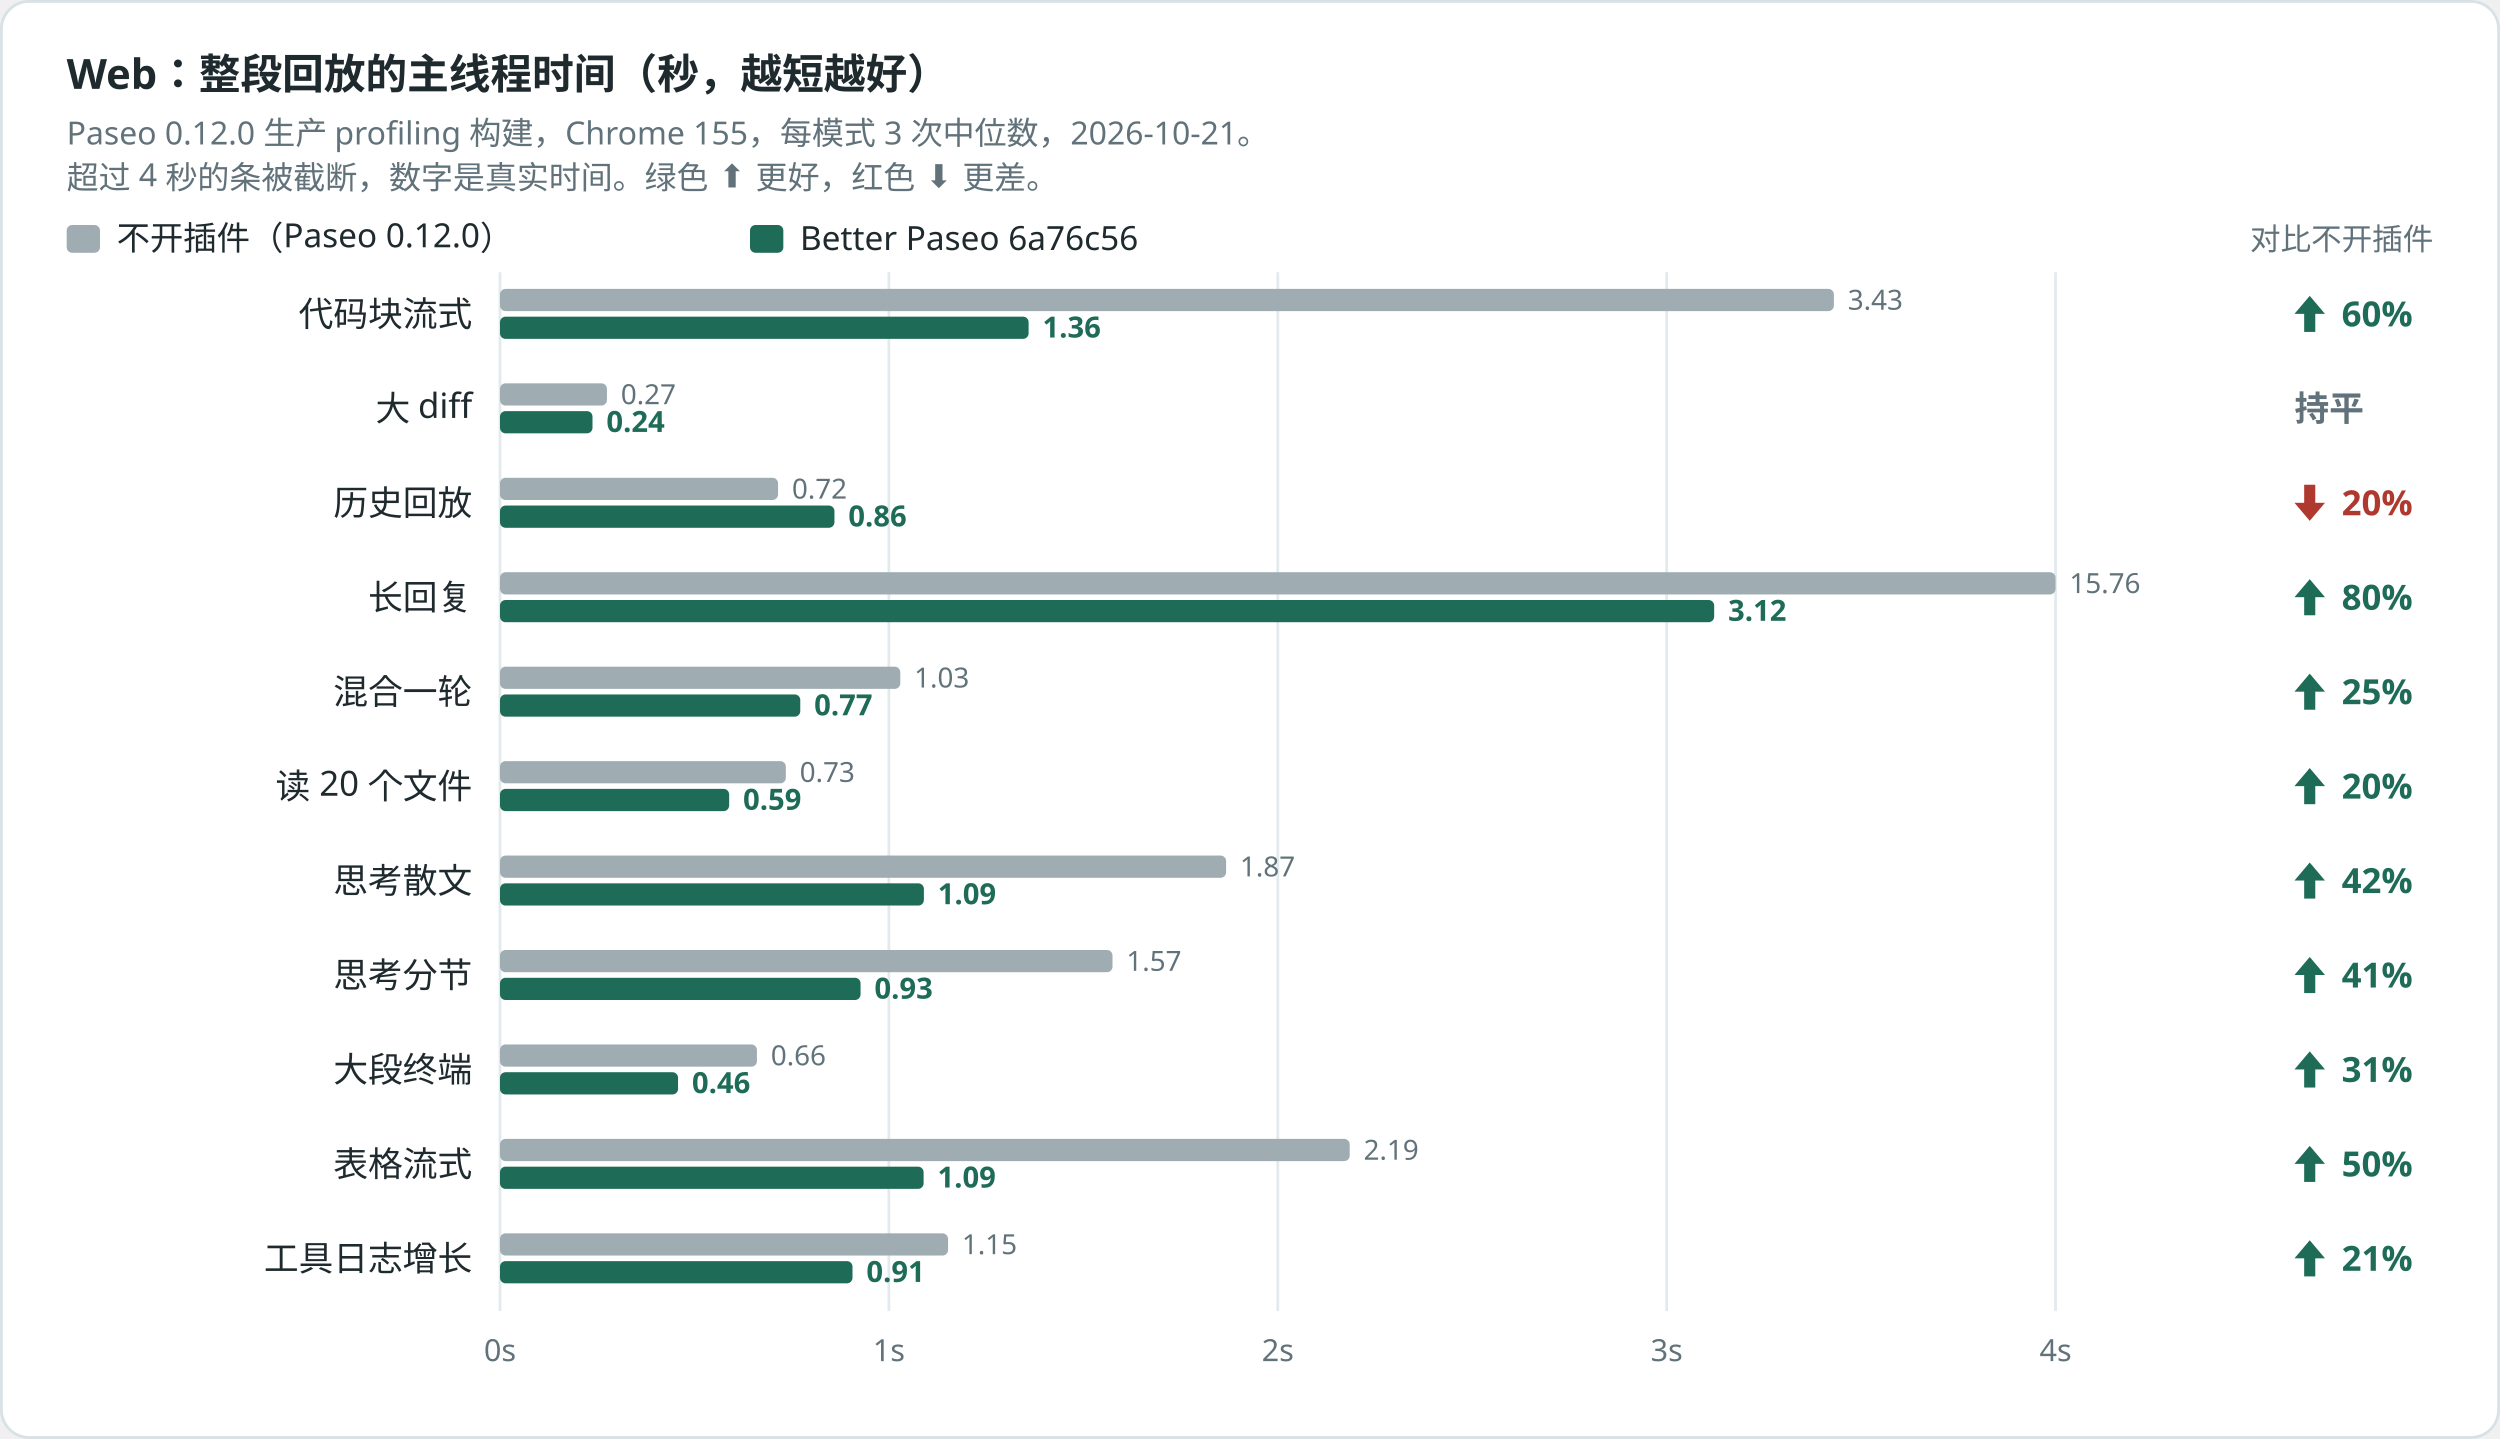
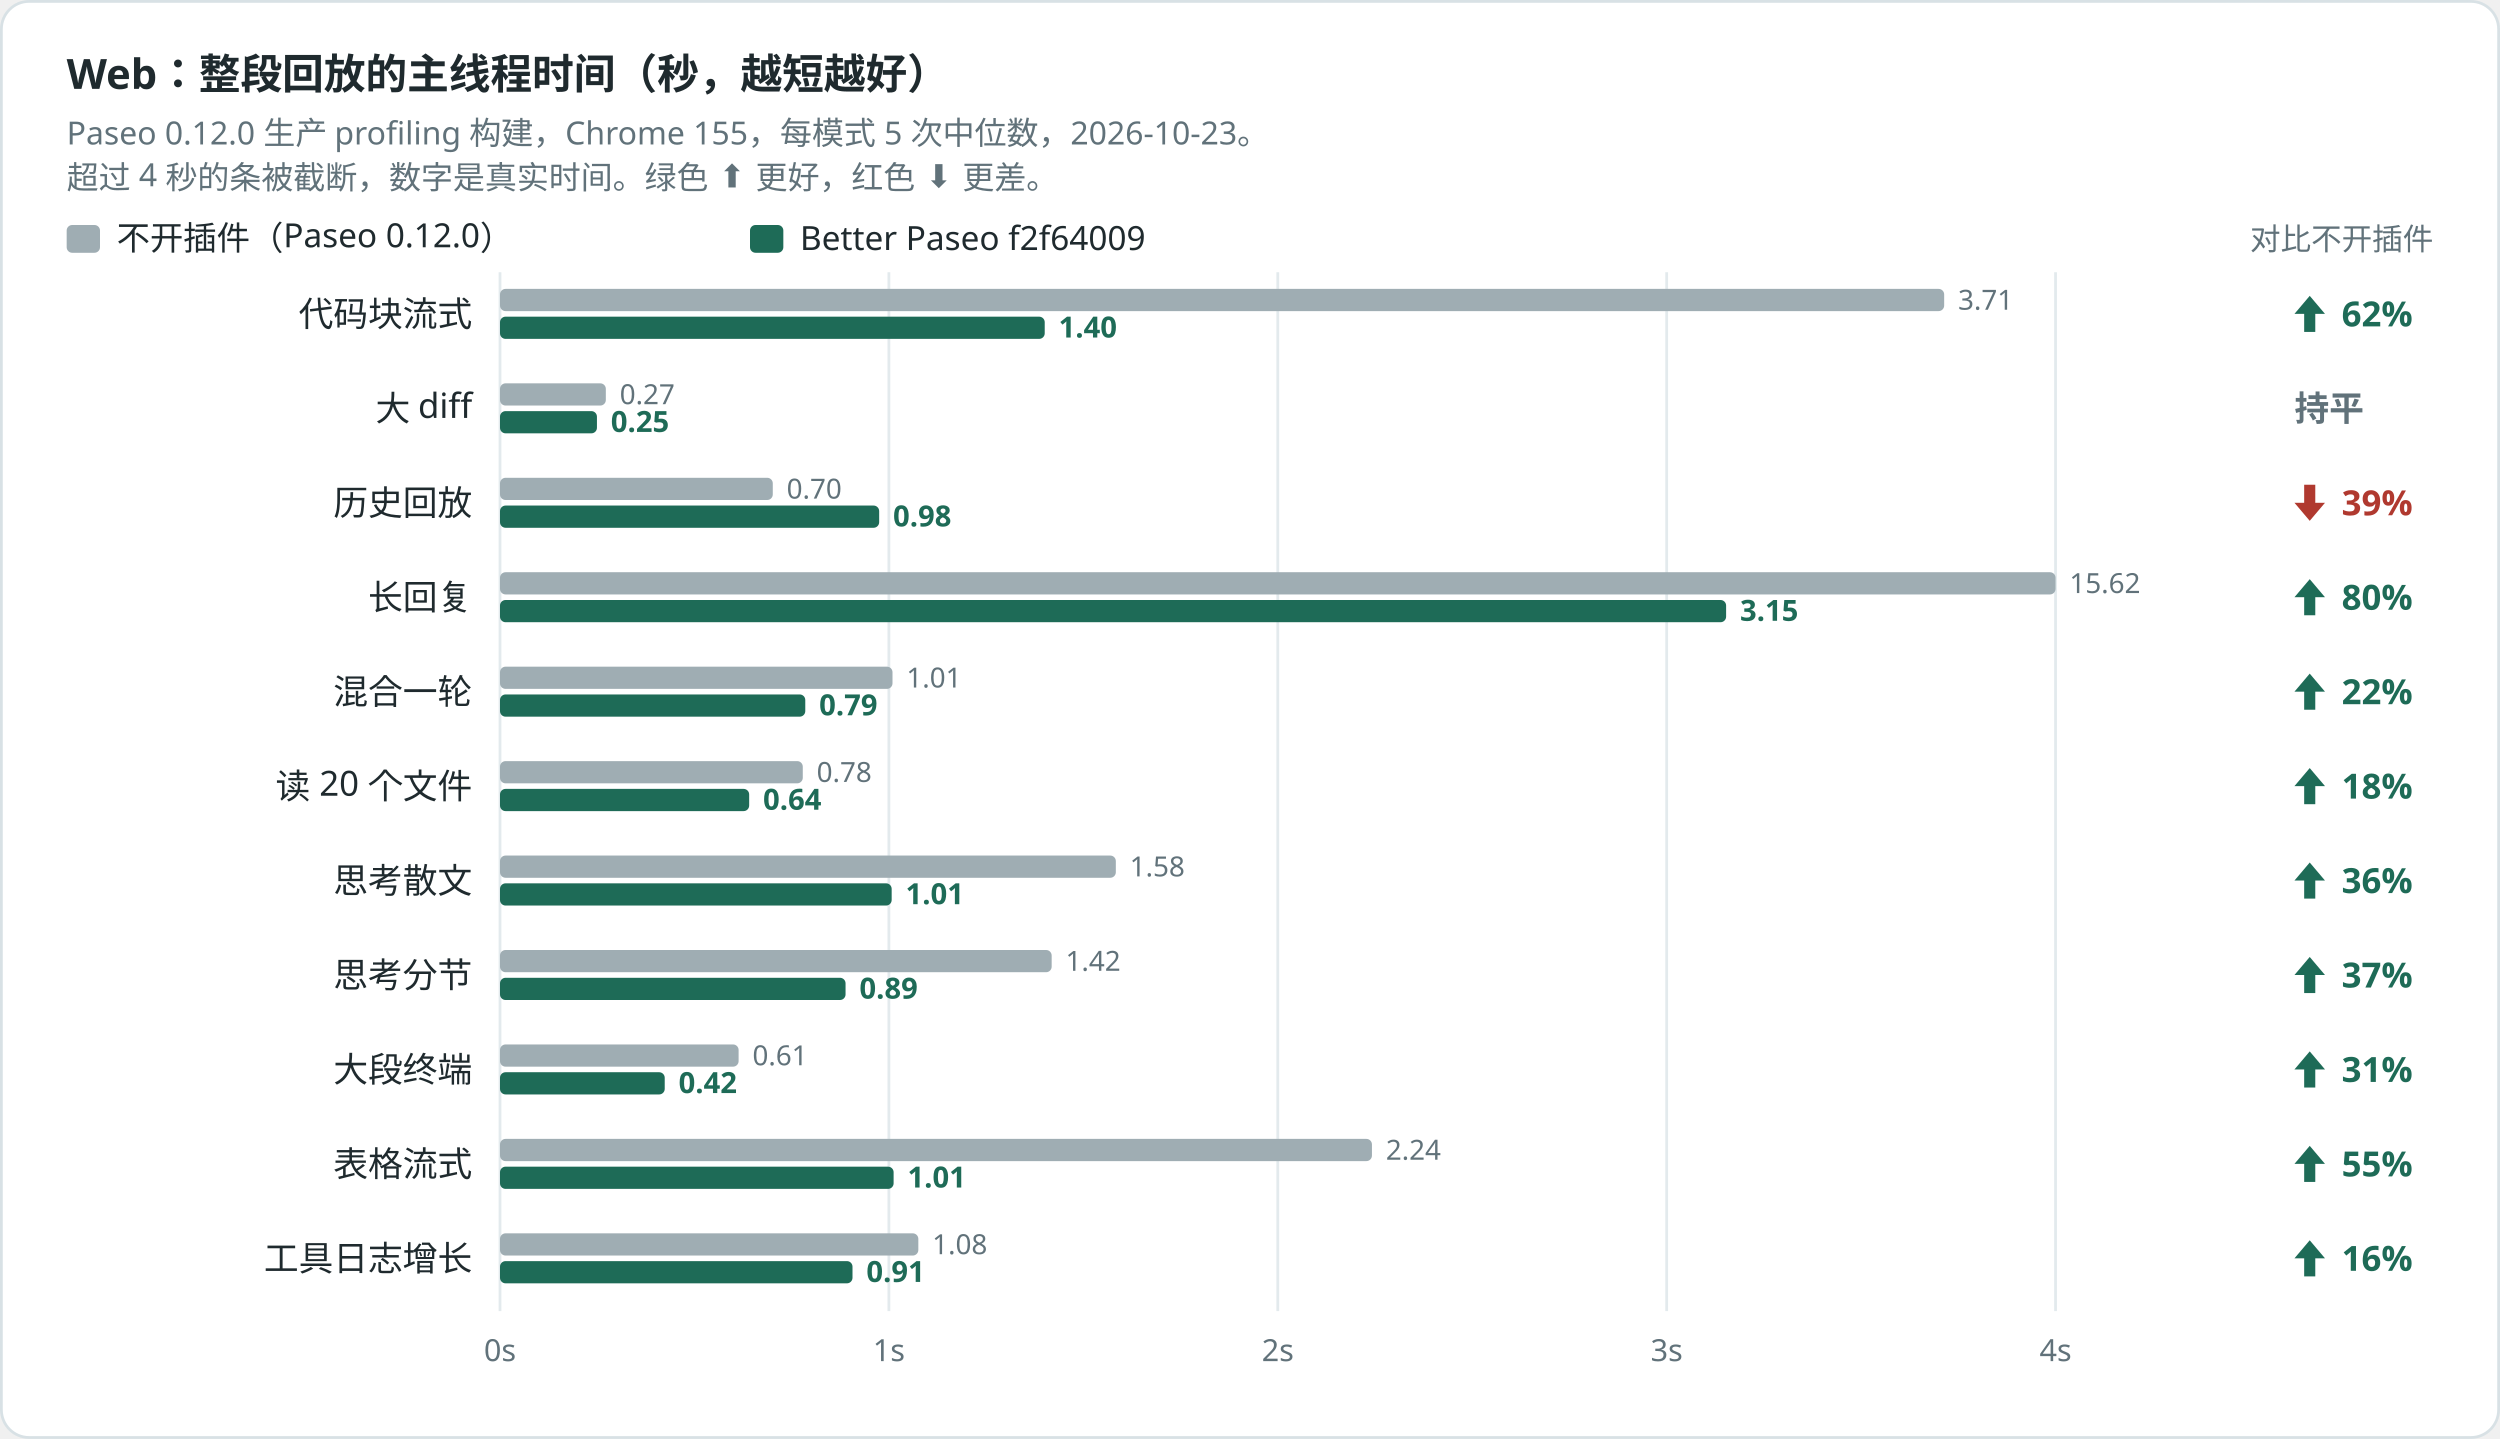
<svg xmlns="http://www.w3.org/2000/svg" viewBox="0 0 900 518" width="900" height="518" role="img">
  <rect x="0.5" y="0.5" width="899" height="517" rx="10" fill="#ffffff" stroke="#d8e1e5" />
  <text x="24.0" y="32.0" text-anchor="start" fill="#1f2a2e" font-size="15" font-weight="600" font-family="'PingFang SC', 'Hiragino Sans GB', 'Microsoft YaHei', 'Noto Sans SC', sans-serif">Web：整段回放的主线程时间（秒，越短越好）</text>
-   <text x="24.0" y="52.0" text-anchor="start" fill="#61727a" font-size="11.5" font-weight="400" font-family="'PingFang SC', 'Hiragino Sans GB', 'Microsoft YaHei', 'Noto Sans SC', sans-serif">Paseo 0.12.0 生产 profiling 构建，Chrome 155，每模式 3 次中位数，2026-10-21。</text>
+   <text x="24.0" y="52.0" text-anchor="start" fill="#61727a" font-size="11.5" font-weight="400" font-family="'PingFang SC', 'Hiragino Sans GB', 'Microsoft YaHei', 'Noto Sans SC', sans-serif">Paseo 0.12.0 生产 profiling 构建，Chrome 155，每模式 5 次中位数，2026-10-23。</text>
  <text x="24.0" y="68.0" text-anchor="start" fill="#61727a" font-size="11.5" font-weight="400" font-family="'PingFang SC', 'Hiragino Sans GB', 'Microsoft YaHei', 'Noto Sans SC', sans-serif">超过 4 秒的条被截断，数字是真实时间。绿色 ⬆ 更好，红色 ⬇ 更差。</text>
  <rect x="24.0" y="81.0" width="12.0" height="10" rx="2" fill="#9fadb3" />
  <text x="42.0" y="90.0" text-anchor="start" fill="#1f2a2e" font-size="12" font-weight="400" font-family="'PingFang SC', 'Hiragino Sans GB', 'Microsoft YaHei', 'Noto Sans SC', sans-serif">不开插件（Paseo 0.12.0）</text>
  <rect x="270.0" y="81.0" width="12.0" height="10" rx="2" fill="#1e6b57" />
-   <text x="288.0" y="90.0" text-anchor="start" fill="#1f2a2e" font-size="12" font-weight="400" font-family="'PingFang SC', 'Hiragino Sans GB', 'Microsoft YaHei', 'Noto Sans SC', sans-serif">Better Paseo 6a76c56</text>
+   <text x="288.0" y="90.0" text-anchor="start" fill="#1f2a2e" font-size="12" font-weight="400" font-family="'PingFang SC', 'Hiragino Sans GB', 'Microsoft YaHei', 'Noto Sans SC', sans-serif">Better Paseo f2f64009</text>
  <text x="876.0" y="90.0" text-anchor="end" fill="#61727a" font-size="11" font-weight="400" font-family="'PingFang SC', 'Hiragino Sans GB', 'Microsoft YaHei', 'Noto Sans SC', sans-serif">对比不开插件</text>
  <line x1="180.0" y1="98" x2="180.0" y2="472" stroke="#e3eaed" stroke-width="1" />
  <text x="180.0" y="490.0" text-anchor="middle" fill="#61727a" font-size="11" font-weight="400" font-family="'PingFang SC', 'Hiragino Sans GB', 'Microsoft YaHei', 'Noto Sans SC', sans-serif">0s</text>
  <line x1="320.0" y1="98" x2="320.0" y2="472" stroke="#e3eaed" stroke-width="1" />
  <text x="320.0" y="490.0" text-anchor="middle" fill="#61727a" font-size="11" font-weight="400" font-family="'PingFang SC', 'Hiragino Sans GB', 'Microsoft YaHei', 'Noto Sans SC', sans-serif">1s</text>
  <line x1="460.0" y1="98" x2="460.0" y2="472" stroke="#e3eaed" stroke-width="1" />
  <text x="460.0" y="490.0" text-anchor="middle" fill="#61727a" font-size="11" font-weight="400" font-family="'PingFang SC', 'Hiragino Sans GB', 'Microsoft YaHei', 'Noto Sans SC', sans-serif">2s</text>
  <line x1="600.0" y1="98" x2="600.0" y2="472" stroke="#e3eaed" stroke-width="1" />
  <text x="600.0" y="490.0" text-anchor="middle" fill="#61727a" font-size="11" font-weight="400" font-family="'PingFang SC', 'Hiragino Sans GB', 'Microsoft YaHei', 'Noto Sans SC', sans-serif">3s</text>
  <line x1="740.0" y1="98" x2="740.0" y2="472" stroke="#e3eaed" stroke-width="1" />
  <text x="740.0" y="490.0" text-anchor="middle" fill="#61727a" font-size="11" font-weight="400" font-family="'PingFang SC', 'Hiragino Sans GB', 'Microsoft YaHei', 'Noto Sans SC', sans-serif">4s</text>
  <text x="170.0" y="117.5" text-anchor="end" fill="#1f2a2e" font-size="12.5" font-weight="400" font-family="'PingFang SC', 'Hiragino Sans GB', 'Microsoft YaHei', 'Noto Sans SC', sans-serif">代码块流式</text>
-   <rect x="180.0" y="104.0" width="480.2" height="8" rx="2" fill="#9fadb3" />
-   <text x="665.2" y="111.5" text-anchor="start" fill="#61727a" font-size="10" font-weight="400" font-family="'PingFang SC', 'Hiragino Sans GB', 'Microsoft YaHei', 'Noto Sans SC', sans-serif">3.43</text>
-   <rect x="180.0" y="114.0" width="190.3" height="8" rx="2" fill="#1e6b57" />
-   <text x="375.3" y="121.5" text-anchor="start" fill="#1e6b57" font-size="10.5" font-weight="600" font-family="'PingFang SC', 'Hiragino Sans GB', 'Microsoft YaHei', 'Noto Sans SC', sans-serif">1.36</text>
+   <rect x="180.0" y="104.0" width="519.9" height="8" rx="2" fill="#9fadb3" />
+   <text x="704.9" y="111.5" text-anchor="start" fill="#61727a" font-size="10" font-weight="400" font-family="'PingFang SC', 'Hiragino Sans GB', 'Microsoft YaHei', 'Noto Sans SC', sans-serif">3.71</text>
+   <rect x="180.0" y="114.0" width="196.1" height="8" rx="2" fill="#1e6b57" />
+   <text x="381.1" y="121.5" text-anchor="start" fill="#1e6b57" font-size="10.5" font-weight="600" font-family="'PingFang SC', 'Hiragino Sans GB', 'Microsoft YaHei', 'Noto Sans SC', sans-serif">1.40</text>
  <path fill="#1e6b57" d="M831.5,106.5 L837.0,113.0 L833.5,113.0 L833.5,119.5 L829.5,119.5 L829.5,113.0 L826.0,113.0 Z" />
-   <text x="843.0" y="117.5" text-anchor="start" fill="#1e6b57" font-size="12.5" font-weight="600" font-family="'PingFang SC', 'Hiragino Sans GB', 'Microsoft YaHei', 'Noto Sans SC', sans-serif">60%</text>
+   <text x="843.0" y="117.5" text-anchor="start" fill="#1e6b57" font-size="12.5" font-weight="600" font-family="'PingFang SC', 'Hiragino Sans GB', 'Microsoft YaHei', 'Noto Sans SC', sans-serif">62%</text>
  <text x="170.0" y="151.5" text-anchor="end" fill="#1f2a2e" font-size="12.5" font-weight="400" font-family="'PingFang SC', 'Hiragino Sans GB', 'Microsoft YaHei', 'Noto Sans SC', sans-serif">大 diff</text>
-   <rect x="180.0" y="138.0" width="38.5" height="8" rx="2" fill="#9fadb3" />
-   <text x="223.5" y="145.5" text-anchor="start" fill="#61727a" font-size="10" font-weight="400" font-family="'PingFang SC', 'Hiragino Sans GB', 'Microsoft YaHei', 'Noto Sans SC', sans-serif">0.27</text>
-   <rect x="180.0" y="148.0" width="33.3" height="8" rx="2" fill="#1e6b57" />
-   <text x="218.3" y="155.5" text-anchor="start" fill="#1e6b57" font-size="10.5" font-weight="600" font-family="'PingFang SC', 'Hiragino Sans GB', 'Microsoft YaHei', 'Noto Sans SC', sans-serif">0.24</text>
+   <rect x="180.0" y="138.0" width="38.1" height="8" rx="2" fill="#9fadb3" />
+   <text x="223.1" y="145.5" text-anchor="start" fill="#61727a" font-size="10" font-weight="400" font-family="'PingFang SC', 'Hiragino Sans GB', 'Microsoft YaHei', 'Noto Sans SC', sans-serif">0.27</text>
+   <rect x="180.0" y="148.0" width="34.9" height="8" rx="2" fill="#1e6b57" />
+   <text x="219.9" y="155.5" text-anchor="start" fill="#1e6b57" font-size="10.5" font-weight="600" font-family="'PingFang SC', 'Hiragino Sans GB', 'Microsoft YaHei', 'Noto Sans SC', sans-serif">0.25</text>
  <text x="826.0" y="151.5" text-anchor="start" fill="#61727a" font-size="12.5" font-weight="600" font-family="'PingFang SC', 'Hiragino Sans GB', 'Microsoft YaHei', 'Noto Sans SC', sans-serif">持平</text>
  <text x="170.0" y="185.5" text-anchor="end" fill="#1f2a2e" font-size="12.5" font-weight="400" font-family="'PingFang SC', 'Hiragino Sans GB', 'Microsoft YaHei', 'Noto Sans SC', sans-serif">历史回放</text>
-   <rect x="180.0" y="172.0" width="100.1" height="8" rx="2" fill="#9fadb3" />
-   <text x="285.1" y="179.5" text-anchor="start" fill="#61727a" font-size="10" font-weight="400" font-family="'PingFang SC', 'Hiragino Sans GB', 'Microsoft YaHei', 'Noto Sans SC', sans-serif">0.72</text>
-   <rect x="180.0" y="182.0" width="120.4" height="8" rx="2" fill="#1e6b57" />
-   <text x="305.4" y="189.5" text-anchor="start" fill="#1e6b57" font-size="10.5" font-weight="600" font-family="'PingFang SC', 'Hiragino Sans GB', 'Microsoft YaHei', 'Noto Sans SC', sans-serif">0.86</text>
+   <rect x="180.0" y="172.0" width="98.2" height="8" rx="2" fill="#9fadb3" />
+   <text x="283.2" y="179.5" text-anchor="start" fill="#61727a" font-size="10" font-weight="400" font-family="'PingFang SC', 'Hiragino Sans GB', 'Microsoft YaHei', 'Noto Sans SC', sans-serif">0.70</text>
+   <rect x="180.0" y="182.0" width="136.5" height="8" rx="2" fill="#1e6b57" />
+   <text x="321.5" y="189.5" text-anchor="start" fill="#1e6b57" font-size="10.5" font-weight="600" font-family="'PingFang SC', 'Hiragino Sans GB', 'Microsoft YaHei', 'Noto Sans SC', sans-serif">0.98</text>
  <path fill="#b0392f" d="M831.5,187.5 L837.0,181.0 L833.5,181.0 L833.5,174.5 L829.5,174.5 L829.5,181.0 L826.0,181.0 Z" />
-   <text x="843.0" y="185.5" text-anchor="start" fill="#b0392f" font-size="12.5" font-weight="600" font-family="'PingFang SC', 'Hiragino Sans GB', 'Microsoft YaHei', 'Noto Sans SC', sans-serif">20%</text>
+   <text x="843.0" y="185.5" text-anchor="start" fill="#b0392f" font-size="12.5" font-weight="600" font-family="'PingFang SC', 'Hiragino Sans GB', 'Microsoft YaHei', 'Noto Sans SC', sans-serif">39%</text>
  <text x="170.0" y="219.5" text-anchor="end" fill="#1f2a2e" font-size="12.5" font-weight="400" font-family="'PingFang SC', 'Hiragino Sans GB', 'Microsoft YaHei', 'Noto Sans SC', sans-serif">长回复</text>
  <rect x="180.0" y="206.0" width="560.0" height="8" rx="2" fill="#9fadb3" />
-   <text x="745.0" y="213.5" text-anchor="start" fill="#61727a" font-size="10" font-weight="400" font-family="'PingFang SC', 'Hiragino Sans GB', 'Microsoft YaHei', 'Noto Sans SC', sans-serif">15.76</text>
-   <rect x="180.0" y="216.0" width="437.1" height="8" rx="2" fill="#1e6b57" />
-   <text x="622.1" y="223.5" text-anchor="start" fill="#1e6b57" font-size="10.5" font-weight="600" font-family="'PingFang SC', 'Hiragino Sans GB', 'Microsoft YaHei', 'Noto Sans SC', sans-serif">3.12</text>
+   <text x="745.0" y="213.5" text-anchor="start" fill="#61727a" font-size="10" font-weight="400" font-family="'PingFang SC', 'Hiragino Sans GB', 'Microsoft YaHei', 'Noto Sans SC', sans-serif">15.62</text>
+   <rect x="180.0" y="216.0" width="441.4" height="8" rx="2" fill="#1e6b57" />
+   <text x="626.4" y="223.5" text-anchor="start" fill="#1e6b57" font-size="10.5" font-weight="600" font-family="'PingFang SC', 'Hiragino Sans GB', 'Microsoft YaHei', 'Noto Sans SC', sans-serif">3.15</text>
  <path fill="#1e6b57" d="M831.5,208.5 L837.0,215.0 L833.5,215.0 L833.5,221.5 L829.5,221.5 L829.5,215.0 L826.0,215.0 Z" />
  <text x="843.0" y="219.5" text-anchor="start" fill="#1e6b57" font-size="12.5" font-weight="600" font-family="'PingFang SC', 'Hiragino Sans GB', 'Microsoft YaHei', 'Noto Sans SC', sans-serif">80%</text>
  <text x="170.0" y="253.5" text-anchor="end" fill="#1f2a2e" font-size="12.5" font-weight="400" font-family="'PingFang SC', 'Hiragino Sans GB', 'Microsoft YaHei', 'Noto Sans SC', sans-serif">混合一轮</text>
-   <rect x="180.0" y="240.0" width="144.1" height="8" rx="2" fill="#9fadb3" />
-   <text x="329.1" y="247.5" text-anchor="start" fill="#61727a" font-size="10" font-weight="400" font-family="'PingFang SC', 'Hiragino Sans GB', 'Microsoft YaHei', 'Noto Sans SC', sans-serif">1.03</text>
-   <rect x="180.0" y="250.0" width="108.1" height="8" rx="2" fill="#1e6b57" />
-   <text x="293.1" y="257.5" text-anchor="start" fill="#1e6b57" font-size="10.5" font-weight="600" font-family="'PingFang SC', 'Hiragino Sans GB', 'Microsoft YaHei', 'Noto Sans SC', sans-serif">0.77</text>
+   <rect x="180.0" y="240.0" width="141.3" height="8" rx="2" fill="#9fadb3" />
+   <text x="326.3" y="247.5" text-anchor="start" fill="#61727a" font-size="10" font-weight="400" font-family="'PingFang SC', 'Hiragino Sans GB', 'Microsoft YaHei', 'Noto Sans SC', sans-serif">1.01</text>
+   <rect x="180.0" y="250.0" width="109.9" height="8" rx="2" fill="#1e6b57" />
+   <text x="294.9" y="257.5" text-anchor="start" fill="#1e6b57" font-size="10.5" font-weight="600" font-family="'PingFang SC', 'Hiragino Sans GB', 'Microsoft YaHei', 'Noto Sans SC', sans-serif">0.79</text>
  <path fill="#1e6b57" d="M831.5,242.5 L837.0,249.0 L833.5,249.0 L833.5,255.5 L829.5,255.5 L829.5,249.0 L826.0,249.0 Z" />
-   <text x="843.0" y="253.5" text-anchor="start" fill="#1e6b57" font-size="12.5" font-weight="600" font-family="'PingFang SC', 'Hiragino Sans GB', 'Microsoft YaHei', 'Noto Sans SC', sans-serif">25%</text>
+   <text x="843.0" y="253.5" text-anchor="start" fill="#1e6b57" font-size="12.5" font-weight="600" font-family="'PingFang SC', 'Hiragino Sans GB', 'Microsoft YaHei', 'Noto Sans SC', sans-serif">22%</text>
  <text x="170.0" y="287.5" text-anchor="end" fill="#1f2a2e" font-size="12.5" font-weight="400" font-family="'PingFang SC', 'Hiragino Sans GB', 'Microsoft YaHei', 'Noto Sans SC', sans-serif">读 20 个文件</text>
-   <rect x="180.0" y="274.0" width="102.9" height="8" rx="2" fill="#9fadb3" />
-   <text x="287.9" y="281.5" text-anchor="start" fill="#61727a" font-size="10" font-weight="400" font-family="'PingFang SC', 'Hiragino Sans GB', 'Microsoft YaHei', 'Noto Sans SC', sans-serif">0.73</text>
-   <rect x="180.0" y="284.0" width="82.5" height="8" rx="2" fill="#1e6b57" />
-   <text x="267.5" y="291.5" text-anchor="start" fill="#1e6b57" font-size="10.5" font-weight="600" font-family="'PingFang SC', 'Hiragino Sans GB', 'Microsoft YaHei', 'Noto Sans SC', sans-serif">0.59</text>
+   <rect x="180.0" y="274.0" width="109.0" height="8" rx="2" fill="#9fadb3" />
+   <text x="294.0" y="281.5" text-anchor="start" fill="#61727a" font-size="10" font-weight="400" font-family="'PingFang SC', 'Hiragino Sans GB', 'Microsoft YaHei', 'Noto Sans SC', sans-serif">0.78</text>
+   <rect x="180.0" y="284.0" width="89.7" height="8" rx="2" fill="#1e6b57" />
+   <text x="274.7" y="291.5" text-anchor="start" fill="#1e6b57" font-size="10.5" font-weight="600" font-family="'PingFang SC', 'Hiragino Sans GB', 'Microsoft YaHei', 'Noto Sans SC', sans-serif">0.64</text>
  <path fill="#1e6b57" d="M831.5,276.5 L837.0,283.0 L833.5,283.0 L833.5,289.5 L829.5,289.5 L829.5,283.0 L826.0,283.0 Z" />
-   <text x="843.0" y="287.5" text-anchor="start" fill="#1e6b57" font-size="12.5" font-weight="600" font-family="'PingFang SC', 'Hiragino Sans GB', 'Microsoft YaHei', 'Noto Sans SC', sans-serif">20%</text>
+   <text x="843.0" y="287.5" text-anchor="start" fill="#1e6b57" font-size="12.5" font-weight="600" font-family="'PingFang SC', 'Hiragino Sans GB', 'Microsoft YaHei', 'Noto Sans SC', sans-serif">18%</text>
  <text x="170.0" y="321.5" text-anchor="end" fill="#1f2a2e" font-size="12.5" font-weight="400" font-family="'PingFang SC', 'Hiragino Sans GB', 'Microsoft YaHei', 'Noto Sans SC', sans-serif">思考散文</text>
-   <rect x="180.0" y="308.0" width="261.4" height="8" rx="2" fill="#9fadb3" />
-   <text x="446.4" y="315.5" text-anchor="start" fill="#61727a" font-size="10" font-weight="400" font-family="'PingFang SC', 'Hiragino Sans GB', 'Microsoft YaHei', 'Noto Sans SC', sans-serif">1.87</text>
-   <rect x="180.0" y="318.0" width="152.6" height="8" rx="2" fill="#1e6b57" />
-   <text x="337.6" y="325.5" text-anchor="start" fill="#1e6b57" font-size="10.5" font-weight="600" font-family="'PingFang SC', 'Hiragino Sans GB', 'Microsoft YaHei', 'Noto Sans SC', sans-serif">1.09</text>
+   <rect x="180.0" y="308.0" width="221.7" height="8" rx="2" fill="#9fadb3" />
+   <text x="406.7" y="315.5" text-anchor="start" fill="#61727a" font-size="10" font-weight="400" font-family="'PingFang SC', 'Hiragino Sans GB', 'Microsoft YaHei', 'Noto Sans SC', sans-serif">1.58</text>
+   <rect x="180.0" y="318.0" width="141.0" height="8" rx="2" fill="#1e6b57" />
+   <text x="326.0" y="325.5" text-anchor="start" fill="#1e6b57" font-size="10.5" font-weight="600" font-family="'PingFang SC', 'Hiragino Sans GB', 'Microsoft YaHei', 'Noto Sans SC', sans-serif">1.01</text>
  <path fill="#1e6b57" d="M831.5,310.5 L837.0,317.0 L833.5,317.0 L833.5,323.5 L829.5,323.5 L829.5,317.0 L826.0,317.0 Z" />
-   <text x="843.0" y="321.5" text-anchor="start" fill="#1e6b57" font-size="12.5" font-weight="600" font-family="'PingFang SC', 'Hiragino Sans GB', 'Microsoft YaHei', 'Noto Sans SC', sans-serif">42%</text>
+   <text x="843.0" y="321.5" text-anchor="start" fill="#1e6b57" font-size="12.5" font-weight="600" font-family="'PingFang SC', 'Hiragino Sans GB', 'Microsoft YaHei', 'Noto Sans SC', sans-serif">36%</text>
  <text x="170.0" y="355.5" text-anchor="end" fill="#1f2a2e" font-size="12.5" font-weight="400" font-family="'PingFang SC', 'Hiragino Sans GB', 'Microsoft YaHei', 'Noto Sans SC', sans-serif">思考分节</text>
-   <rect x="180.0" y="342.0" width="220.5" height="8" rx="2" fill="#9fadb3" />
-   <text x="405.5" y="349.5" text-anchor="start" fill="#61727a" font-size="10" font-weight="400" font-family="'PingFang SC', 'Hiragino Sans GB', 'Microsoft YaHei', 'Noto Sans SC', sans-serif">1.57</text>
-   <rect x="180.0" y="352.0" width="129.8" height="8" rx="2" fill="#1e6b57" />
-   <text x="314.8" y="359.5" text-anchor="start" fill="#1e6b57" font-size="10.5" font-weight="600" font-family="'PingFang SC', 'Hiragino Sans GB', 'Microsoft YaHei', 'Noto Sans SC', sans-serif">0.93</text>
+   <rect x="180.0" y="342.0" width="198.6" height="8" rx="2" fill="#9fadb3" />
+   <text x="383.6" y="349.5" text-anchor="start" fill="#61727a" font-size="10" font-weight="400" font-family="'PingFang SC', 'Hiragino Sans GB', 'Microsoft YaHei', 'Noto Sans SC', sans-serif">1.42</text>
+   <rect x="180.0" y="352.0" width="124.4" height="8" rx="2" fill="#1e6b57" />
+   <text x="309.4" y="359.5" text-anchor="start" fill="#1e6b57" font-size="10.5" font-weight="600" font-family="'PingFang SC', 'Hiragino Sans GB', 'Microsoft YaHei', 'Noto Sans SC', sans-serif">0.89</text>
  <path fill="#1e6b57" d="M831.5,344.5 L837.0,351.0 L833.5,351.0 L833.5,357.5 L829.5,357.5 L829.5,351.0 L826.0,351.0 Z" />
-   <text x="843.0" y="355.5" text-anchor="start" fill="#1e6b57" font-size="12.5" font-weight="600" font-family="'PingFang SC', 'Hiragino Sans GB', 'Microsoft YaHei', 'Noto Sans SC', sans-serif">41%</text>
+   <text x="843.0" y="355.5" text-anchor="start" fill="#1e6b57" font-size="12.5" font-weight="600" font-family="'PingFang SC', 'Hiragino Sans GB', 'Microsoft YaHei', 'Noto Sans SC', sans-serif">37%</text>
  <text x="170.0" y="389.5" text-anchor="end" fill="#1f2a2e" font-size="12.5" font-weight="400" font-family="'PingFang SC', 'Hiragino Sans GB', 'Microsoft YaHei', 'Noto Sans SC', sans-serif">大段终端</text>
-   <rect x="180.0" y="376.0" width="92.5" height="8" rx="2" fill="#9fadb3" />
-   <text x="277.5" y="383.5" text-anchor="start" fill="#61727a" font-size="10" font-weight="400" font-family="'PingFang SC', 'Hiragino Sans GB', 'Microsoft YaHei', 'Noto Sans SC', sans-serif">0.66</text>
-   <rect x="180.0" y="386.0" width="64.1" height="8" rx="2" fill="#1e6b57" />
-   <text x="249.1" y="393.5" text-anchor="start" fill="#1e6b57" font-size="10.5" font-weight="600" font-family="'PingFang SC', 'Hiragino Sans GB', 'Microsoft YaHei', 'Noto Sans SC', sans-serif">0.46</text>
+   <rect x="180.0" y="376.0" width="85.9" height="8" rx="2" fill="#9fadb3" />
+   <text x="270.9" y="383.5" text-anchor="start" fill="#61727a" font-size="10" font-weight="400" font-family="'PingFang SC', 'Hiragino Sans GB', 'Microsoft YaHei', 'Noto Sans SC', sans-serif">0.61</text>
+   <rect x="180.0" y="386.0" width="59.3" height="8" rx="2" fill="#1e6b57" />
+   <text x="244.3" y="393.5" text-anchor="start" fill="#1e6b57" font-size="10.5" font-weight="600" font-family="'PingFang SC', 'Hiragino Sans GB', 'Microsoft YaHei', 'Noto Sans SC', sans-serif">0.42</text>
  <path fill="#1e6b57" d="M831.5,378.5 L837.0,385.0 L833.5,385.0 L833.5,391.5 L829.5,391.5 L829.5,385.0 L826.0,385.0 Z" />
  <text x="843.0" y="389.5" text-anchor="start" fill="#1e6b57" font-size="12.5" font-weight="600" font-family="'PingFang SC', 'Hiragino Sans GB', 'Microsoft YaHei', 'Noto Sans SC', sans-serif">31%</text>
  <text x="170.0" y="423.5" text-anchor="end" fill="#1f2a2e" font-size="12.5" font-weight="400" font-family="'PingFang SC', 'Hiragino Sans GB', 'Microsoft YaHei', 'Noto Sans SC', sans-serif">表格流式</text>
-   <rect x="180.0" y="410.0" width="305.9" height="8" rx="2" fill="#9fadb3" />
-   <text x="490.9" y="417.5" text-anchor="start" fill="#61727a" font-size="10" font-weight="400" font-family="'PingFang SC', 'Hiragino Sans GB', 'Microsoft YaHei', 'Noto Sans SC', sans-serif">2.19</text>
-   <rect x="180.0" y="420.0" width="152.5" height="8" rx="2" fill="#1e6b57" />
-   <text x="337.5" y="427.5" text-anchor="start" fill="#1e6b57" font-size="10.5" font-weight="600" font-family="'PingFang SC', 'Hiragino Sans GB', 'Microsoft YaHei', 'Noto Sans SC', sans-serif">1.09</text>
+   <rect x="180.0" y="410.0" width="313.9" height="8" rx="2" fill="#9fadb3" />
+   <text x="498.9" y="417.5" text-anchor="start" fill="#61727a" font-size="10" font-weight="400" font-family="'PingFang SC', 'Hiragino Sans GB', 'Microsoft YaHei', 'Noto Sans SC', sans-serif">2.24</text>
+   <rect x="180.0" y="420.0" width="141.7" height="8" rx="2" fill="#1e6b57" />
+   <text x="326.7" y="427.5" text-anchor="start" fill="#1e6b57" font-size="10.5" font-weight="600" font-family="'PingFang SC', 'Hiragino Sans GB', 'Microsoft YaHei', 'Noto Sans SC', sans-serif">1.01</text>
  <path fill="#1e6b57" d="M831.5,412.5 L837.0,419.0 L833.5,419.0 L833.5,425.5 L829.5,425.5 L829.5,419.0 L826.0,419.0 Z" />
-   <text x="843.0" y="423.5" text-anchor="start" fill="#1e6b57" font-size="12.5" font-weight="600" font-family="'PingFang SC', 'Hiragino Sans GB', 'Microsoft YaHei', 'Noto Sans SC', sans-serif">50%</text>
+   <text x="843.0" y="423.5" text-anchor="start" fill="#1e6b57" font-size="12.5" font-weight="600" font-family="'PingFang SC', 'Hiragino Sans GB', 'Microsoft YaHei', 'Noto Sans SC', sans-serif">55%</text>
  <text x="170.0" y="457.5" text-anchor="end" fill="#1f2a2e" font-size="12.5" font-weight="400" font-family="'PingFang SC', 'Hiragino Sans GB', 'Microsoft YaHei', 'Noto Sans SC', sans-serif">工具日志增长</text>
-   <rect x="180.0" y="444.0" width="161.3" height="8" rx="2" fill="#9fadb3" />
-   <text x="346.3" y="451.5" text-anchor="start" fill="#61727a" font-size="10" font-weight="400" font-family="'PingFang SC', 'Hiragino Sans GB', 'Microsoft YaHei', 'Noto Sans SC', sans-serif">1.15</text>
+   <rect x="180.0" y="444.0" width="150.6" height="8" rx="2" fill="#9fadb3" />
+   <text x="335.6" y="451.5" text-anchor="start" fill="#61727a" font-size="10" font-weight="400" font-family="'PingFang SC', 'Hiragino Sans GB', 'Microsoft YaHei', 'Noto Sans SC', sans-serif">1.08</text>
  <rect x="180.0" y="454.0" width="126.9" height="8" rx="2" fill="#1e6b57" />
  <text x="311.9" y="461.5" text-anchor="start" fill="#1e6b57" font-size="10.5" font-weight="600" font-family="'PingFang SC', 'Hiragino Sans GB', 'Microsoft YaHei', 'Noto Sans SC', sans-serif">0.91</text>
  <path fill="#1e6b57" d="M831.5,446.5 L837.0,453.0 L833.5,453.0 L833.5,459.5 L829.5,459.5 L829.5,453.0 L826.0,453.0 Z" />
-   <text x="843.0" y="457.5" text-anchor="start" fill="#1e6b57" font-size="12.5" font-weight="600" font-family="'PingFang SC', 'Hiragino Sans GB', 'Microsoft YaHei', 'Noto Sans SC', sans-serif">21%</text>
+   <text x="843.0" y="457.5" text-anchor="start" fill="#1e6b57" font-size="12.5" font-weight="600" font-family="'PingFang SC', 'Hiragino Sans GB', 'Microsoft YaHei', 'Noto Sans SC', sans-serif">16%</text>
</svg>
